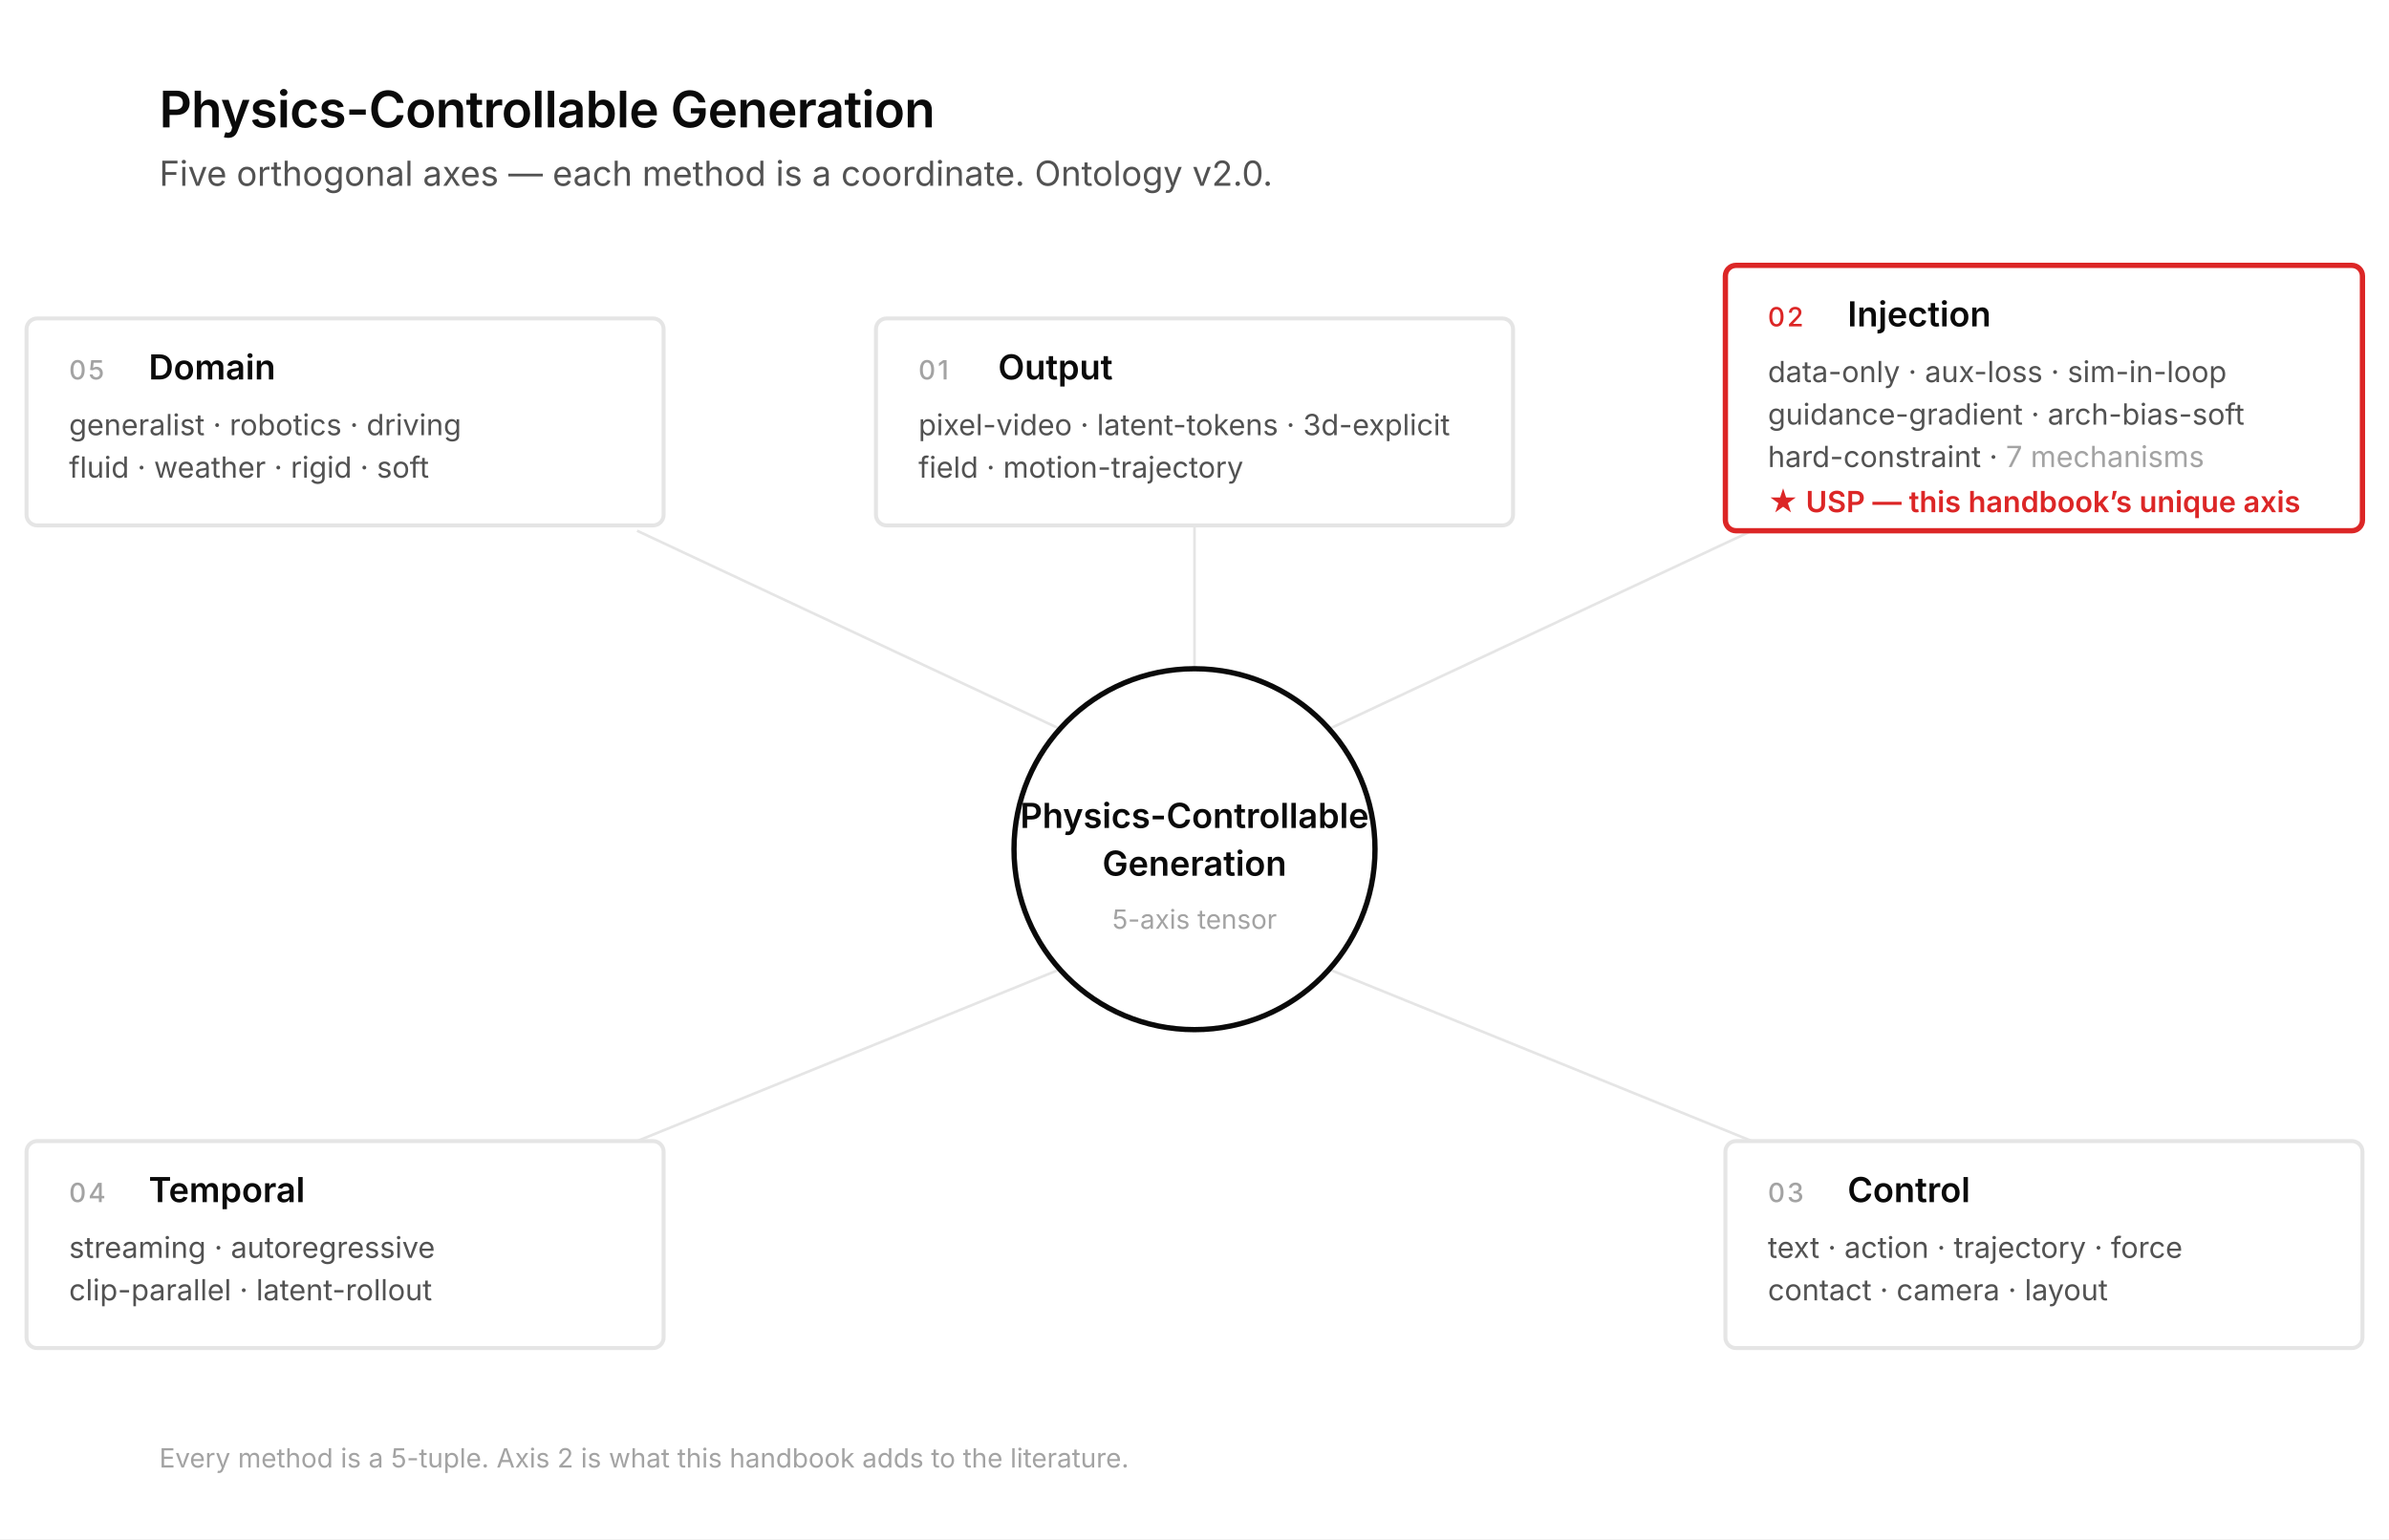
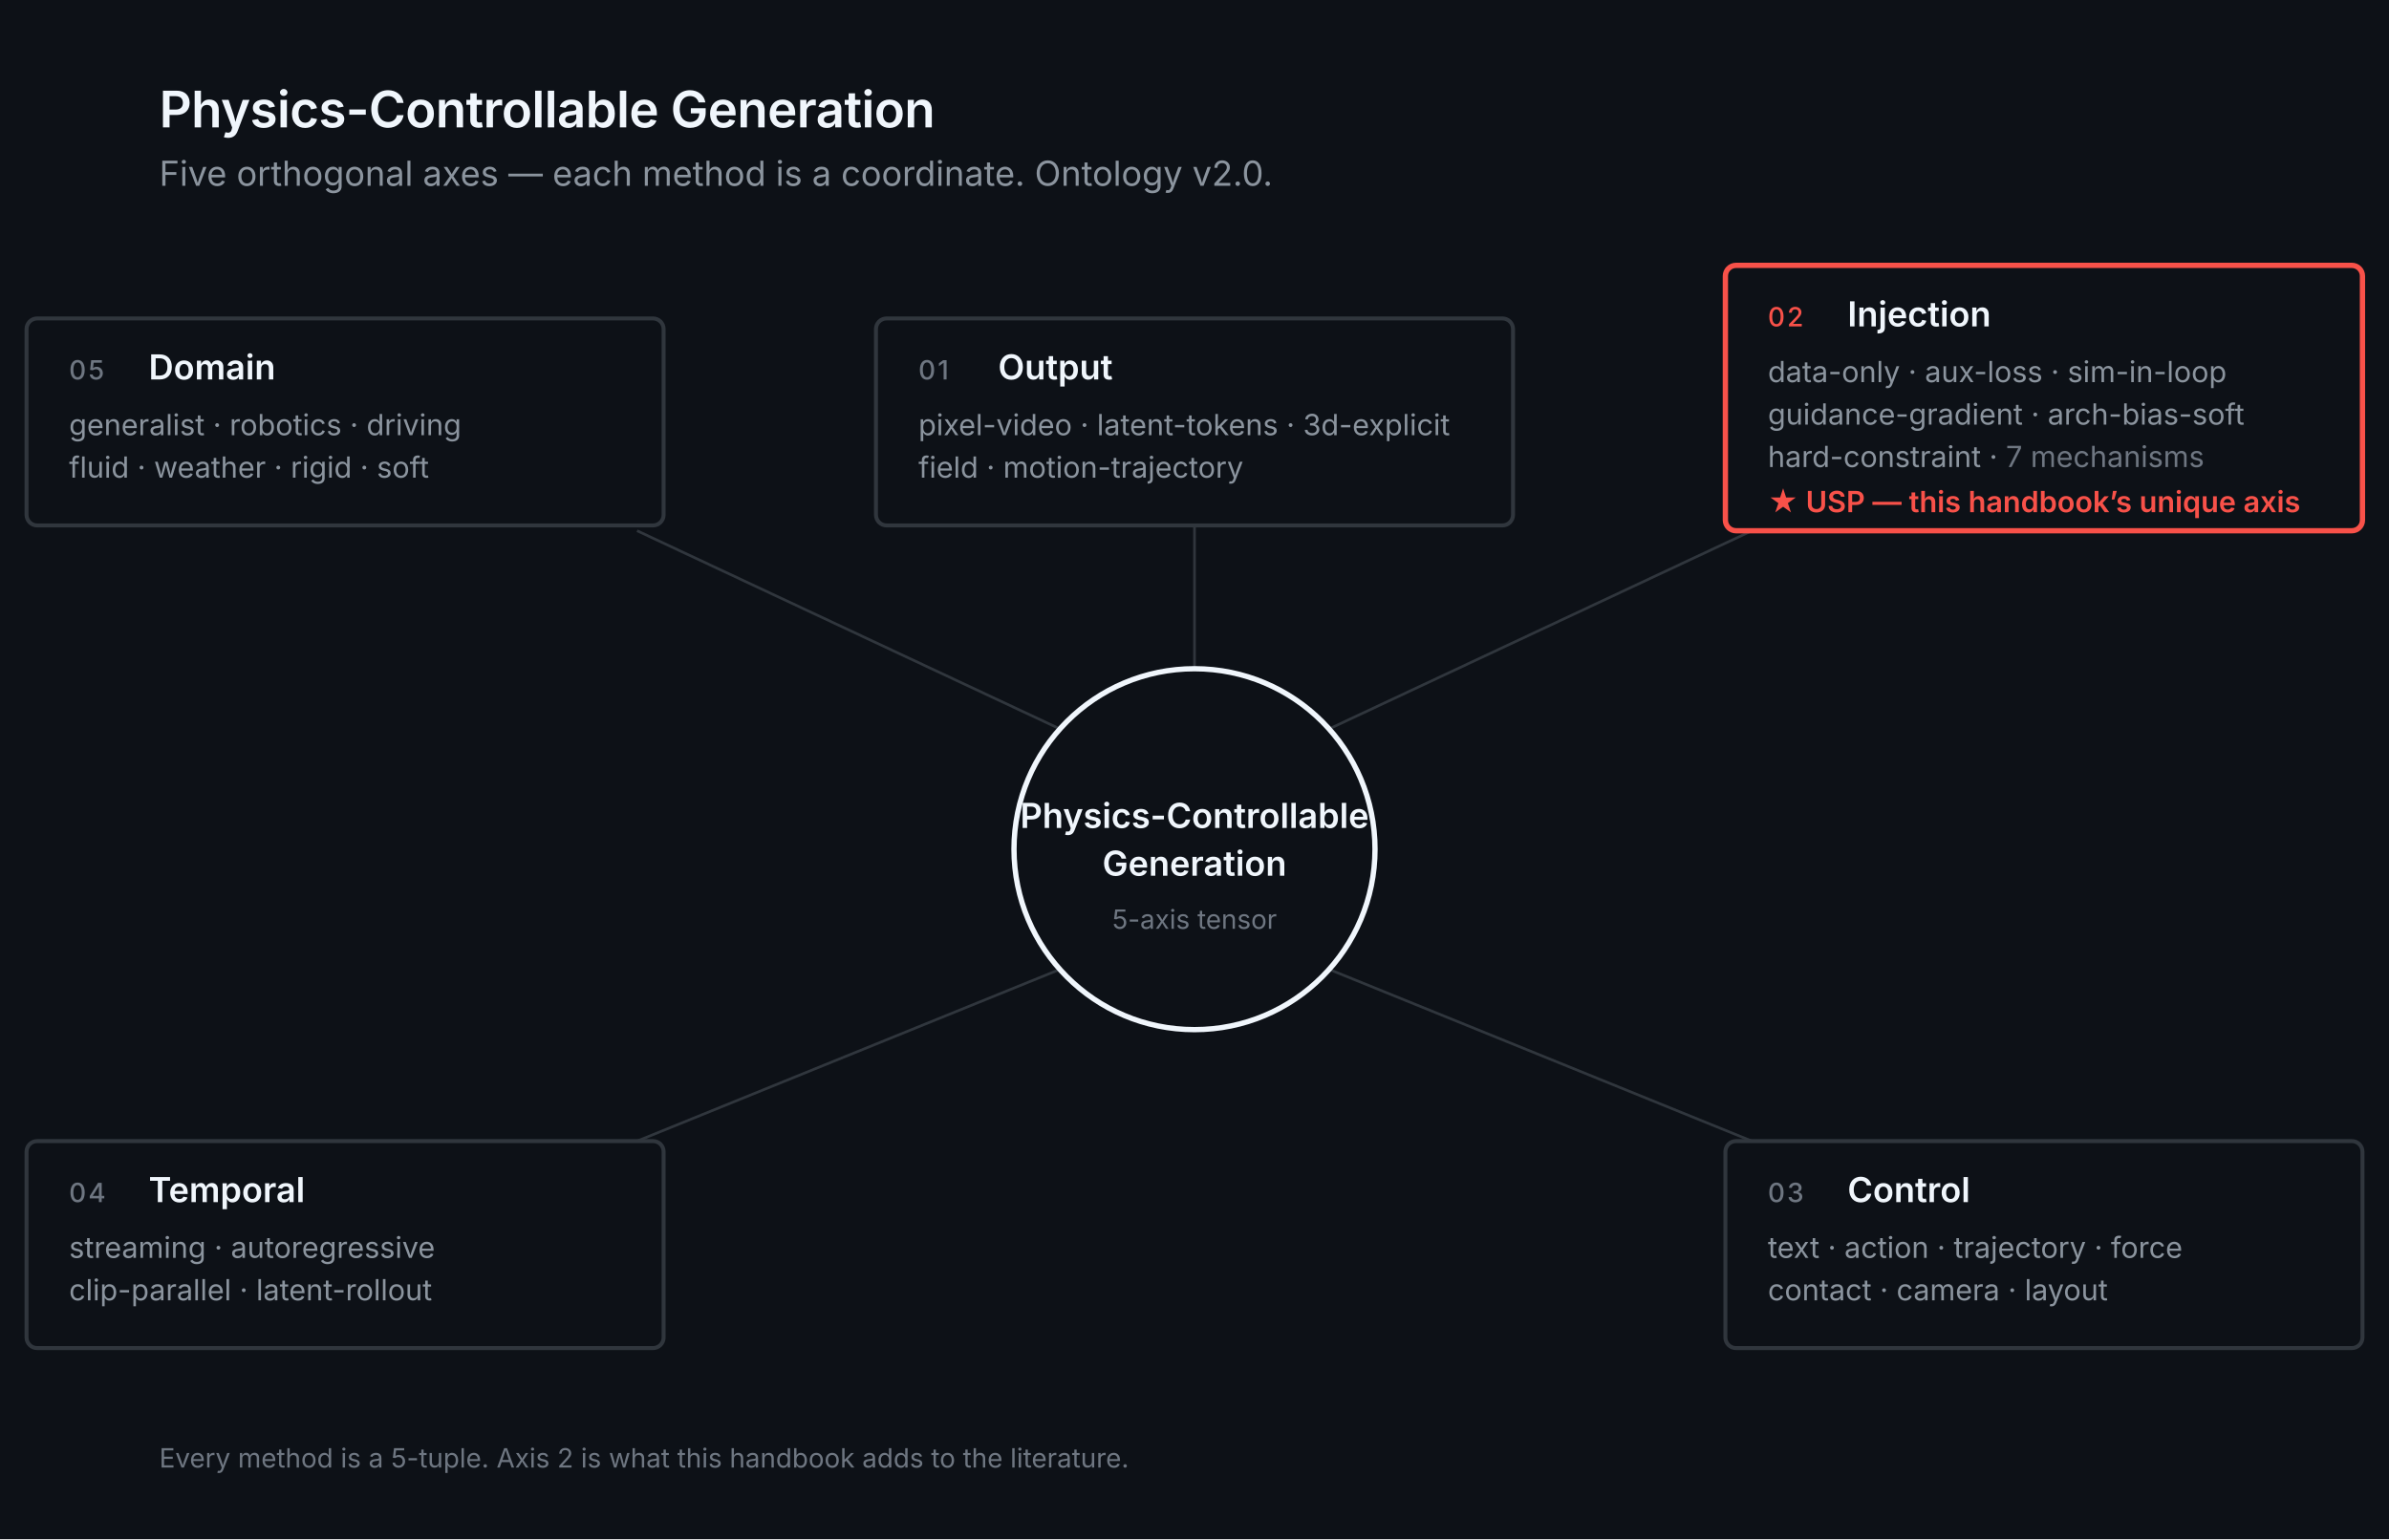
<svg xmlns="http://www.w3.org/2000/svg" viewBox="0 0 900 580" font-family="'Inter', -apple-system, BlinkMacSystemFont, system-ui, sans-serif">
-   <rect width="900" height="580" fill="#ffffff" />
-   <text x="60" y="48" fill="#0a0a0a" font-size="19" font-weight="600" letter-spacing="-0.2">Physics-Controllable Generation</text>
-   <text x="60" y="70" fill="#525252" font-size="13" font-weight="400">Five orthogonal axes — each method is a coordinate. Ontology v2.0.</text>
-   <g stroke="#e5e5e5" stroke-width="1" fill="none">
+   <rect width="900" height="580" fill="#0d1117" />
+   <text x="60" y="48" fill="#f0f6fc" font-size="19" font-weight="600" letter-spacing="-0.2">Physics-Controllable Generation</text>
+   <text x="60" y="70" fill="#8b949e" font-size="13" font-weight="400">Five orthogonal axes — each method is a coordinate. Ontology v2.0.</text>
+   <g stroke="#30363d" stroke-width="1" fill="none">
    <line x1="450" y1="295" x2="450" y2="195" />
    <line x1="500" y1="275" x2="660" y2="200" />
    <line x1="500" y1="365" x2="660" y2="430" />
    <line x1="400" y1="365" x2="240" y2="430" />
    <line x1="400" y1="275" x2="240" y2="200" />
  </g>
-   <circle cx="450" cy="320" r="68" fill="#ffffff" stroke="#0a0a0a" stroke-width="2" />
-   <text x="450" y="312" text-anchor="middle" fill="#0a0a0a" font-size="13" font-weight="600">Physics-Controllable</text>
-   <text x="450" y="330" text-anchor="middle" fill="#0a0a0a" font-size="13" font-weight="600">Generation</text>
-   <text x="450" y="350" text-anchor="middle" fill="#a3a3a3" font-size="10" font-weight="400">5-axis tensor</text>
+   <circle cx="450" cy="320" r="68" fill="#0d1117" stroke="#f0f6fc" stroke-width="2" />
+   <text x="450" y="312" text-anchor="middle" fill="#f0f6fc" font-size="13" font-weight="600">Physics-Controllable</text>
+   <text x="450" y="330" text-anchor="middle" fill="#f0f6fc" font-size="13" font-weight="600">Generation</text>
+   <text x="450" y="350" text-anchor="middle" fill="#6e7681" font-size="10" font-weight="400">5-axis tensor</text>
  <g>
-     <rect x="330" y="120" width="240" height="78" rx="4" fill="#ffffff" stroke="#e5e5e5" stroke-width="1.5" />
-     <text x="346" y="143" fill="#a3a3a3" font-size="10" font-weight="500" letter-spacing="0.8">01</text>
-     <text x="376" y="143" fill="#0a0a0a" font-size="13" font-weight="600">Output</text>
-     <text x="346" y="164" fill="#525252" font-size="11" font-weight="400">pixel-video · latent-tokens · 3d-explicit</text>
-     <text x="346" y="180" fill="#525252" font-size="11" font-weight="400">field · motion-trajectory</text>
+     <rect x="330" y="120" width="240" height="78" rx="4" fill="#0d1117" stroke="#30363d" stroke-width="1.5" />
+     <text x="346" y="143" fill="#6e7681" font-size="10" font-weight="500" letter-spacing="0.8">01</text>
+     <text x="376" y="143" fill="#f0f6fc" font-size="13" font-weight="600">Output</text>
+     <text x="346" y="164" fill="#8b949e" font-size="11" font-weight="400">pixel-video · latent-tokens · 3d-explicit</text>
+     <text x="346" y="180" fill="#8b949e" font-size="11" font-weight="400">field · motion-trajectory</text>
  </g>
  <g>
-     <rect x="650" y="100" width="240" height="100" rx="4" fill="#ffffff" stroke="#dc2626" stroke-width="2" />
-     <text x="666" y="123" fill="#dc2626" font-size="10" font-weight="500" letter-spacing="0.8">02</text>
-     <text x="696" y="123" fill="#0a0a0a" font-size="13" font-weight="600">Injection</text>
-     <text x="666" y="144" fill="#525252" font-size="11" font-weight="400">data-only · aux-loss · sim-in-loop</text>
-     <text x="666" y="160" fill="#525252" font-size="11" font-weight="400">guidance-gradient · arch-bias-soft</text>
-     <text x="666" y="176" fill="#525252" font-size="11" font-weight="400">hard-constraint · <tspan fill="#a3a3a3">7 mechanisms</tspan>
+     <rect x="650" y="100" width="240" height="100" rx="4" fill="#0d1117" stroke="#f85149" stroke-width="2" />
+     <text x="666" y="123" fill="#f85149" font-size="10" font-weight="500" letter-spacing="0.8">02</text>
+     <text x="696" y="123" fill="#f0f6fc" font-size="13" font-weight="600">Injection</text>
+     <text x="666" y="144" fill="#8b949e" font-size="11" font-weight="400">data-only · aux-loss · sim-in-loop</text>
+     <text x="666" y="160" fill="#8b949e" font-size="11" font-weight="400">guidance-gradient · arch-bias-soft</text>
+     <text x="666" y="176" fill="#8b949e" font-size="11" font-weight="400">hard-constraint · <tspan fill="#6e7681">7 mechanisms</tspan>
    </text>
-     <text x="666" y="193" fill="#dc2626" font-size="11" font-weight="600">★ USP — this handbook’s unique axis</text>
+     <text x="666" y="193" fill="#f85149" font-size="11" font-weight="600">★ USP — this handbook’s unique axis</text>
  </g>
  <g>
-     <rect x="650" y="430" width="240" height="78" rx="4" fill="#ffffff" stroke="#e5e5e5" stroke-width="1.5" />
-     <text x="666" y="453" fill="#a3a3a3" font-size="10" font-weight="500" letter-spacing="0.8">03</text>
-     <text x="696" y="453" fill="#0a0a0a" font-size="13" font-weight="600">Control</text>
-     <text x="666" y="474" fill="#525252" font-size="11" font-weight="400">text · action · trajectory · force</text>
-     <text x="666" y="490" fill="#525252" font-size="11" font-weight="400">contact · camera · layout</text>
+     <rect x="650" y="430" width="240" height="78" rx="4" fill="#0d1117" stroke="#30363d" stroke-width="1.5" />
+     <text x="666" y="453" fill="#6e7681" font-size="10" font-weight="500" letter-spacing="0.8">03</text>
+     <text x="696" y="453" fill="#f0f6fc" font-size="13" font-weight="600">Control</text>
+     <text x="666" y="474" fill="#8b949e" font-size="11" font-weight="400">text · action · trajectory · force</text>
+     <text x="666" y="490" fill="#8b949e" font-size="11" font-weight="400">contact · camera · layout</text>
  </g>
  <g>
-     <rect x="10" y="430" width="240" height="78" rx="4" fill="#ffffff" stroke="#e5e5e5" stroke-width="1.5" />
-     <text x="26" y="453" fill="#a3a3a3" font-size="10" font-weight="500" letter-spacing="0.8">04</text>
-     <text x="56" y="453" fill="#0a0a0a" font-size="13" font-weight="600">Temporal</text>
-     <text x="26" y="474" fill="#525252" font-size="11" font-weight="400">streaming · autoregressive</text>
-     <text x="26" y="490" fill="#525252" font-size="11" font-weight="400">clip-parallel · latent-rollout</text>
+     <rect x="10" y="430" width="240" height="78" rx="4" fill="#0d1117" stroke="#30363d" stroke-width="1.5" />
+     <text x="26" y="453" fill="#6e7681" font-size="10" font-weight="500" letter-spacing="0.8">04</text>
+     <text x="56" y="453" fill="#f0f6fc" font-size="13" font-weight="600">Temporal</text>
+     <text x="26" y="474" fill="#8b949e" font-size="11" font-weight="400">streaming · autoregressive</text>
+     <text x="26" y="490" fill="#8b949e" font-size="11" font-weight="400">clip-parallel · latent-rollout</text>
  </g>
  <g>
-     <rect x="10" y="120" width="240" height="78" rx="4" fill="#ffffff" stroke="#e5e5e5" stroke-width="1.5" />
-     <text x="26" y="143" fill="#a3a3a3" font-size="10" font-weight="500" letter-spacing="0.8">05</text>
-     <text x="56" y="143" fill="#0a0a0a" font-size="13" font-weight="600">Domain</text>
-     <text x="26" y="164" fill="#525252" font-size="11" font-weight="400">generalist · robotics · driving</text>
-     <text x="26" y="180" fill="#525252" font-size="11" font-weight="400">fluid · weather · rigid · soft</text>
+     <rect x="10" y="120" width="240" height="78" rx="4" fill="#0d1117" stroke="#30363d" stroke-width="1.5" />
+     <text x="26" y="143" fill="#6e7681" font-size="10" font-weight="500" letter-spacing="0.8">05</text>
+     <text x="56" y="143" fill="#f0f6fc" font-size="13" font-weight="600">Domain</text>
+     <text x="26" y="164" fill="#8b949e" font-size="11" font-weight="400">generalist · robotics · driving</text>
+     <text x="26" y="180" fill="#8b949e" font-size="11" font-weight="400">fluid · weather · rigid · soft</text>
  </g>
-   <text x="60" y="553" fill="#a3a3a3" font-size="10" font-weight="400">Every method is a 5-tuple. Axis 2 is what this handbook adds to the literature.</text>
+   <text x="60" y="553" fill="#6e7681" font-size="10" font-weight="400">Every method is a 5-tuple. Axis 2 is what this handbook adds to the literature.</text>
</svg>
